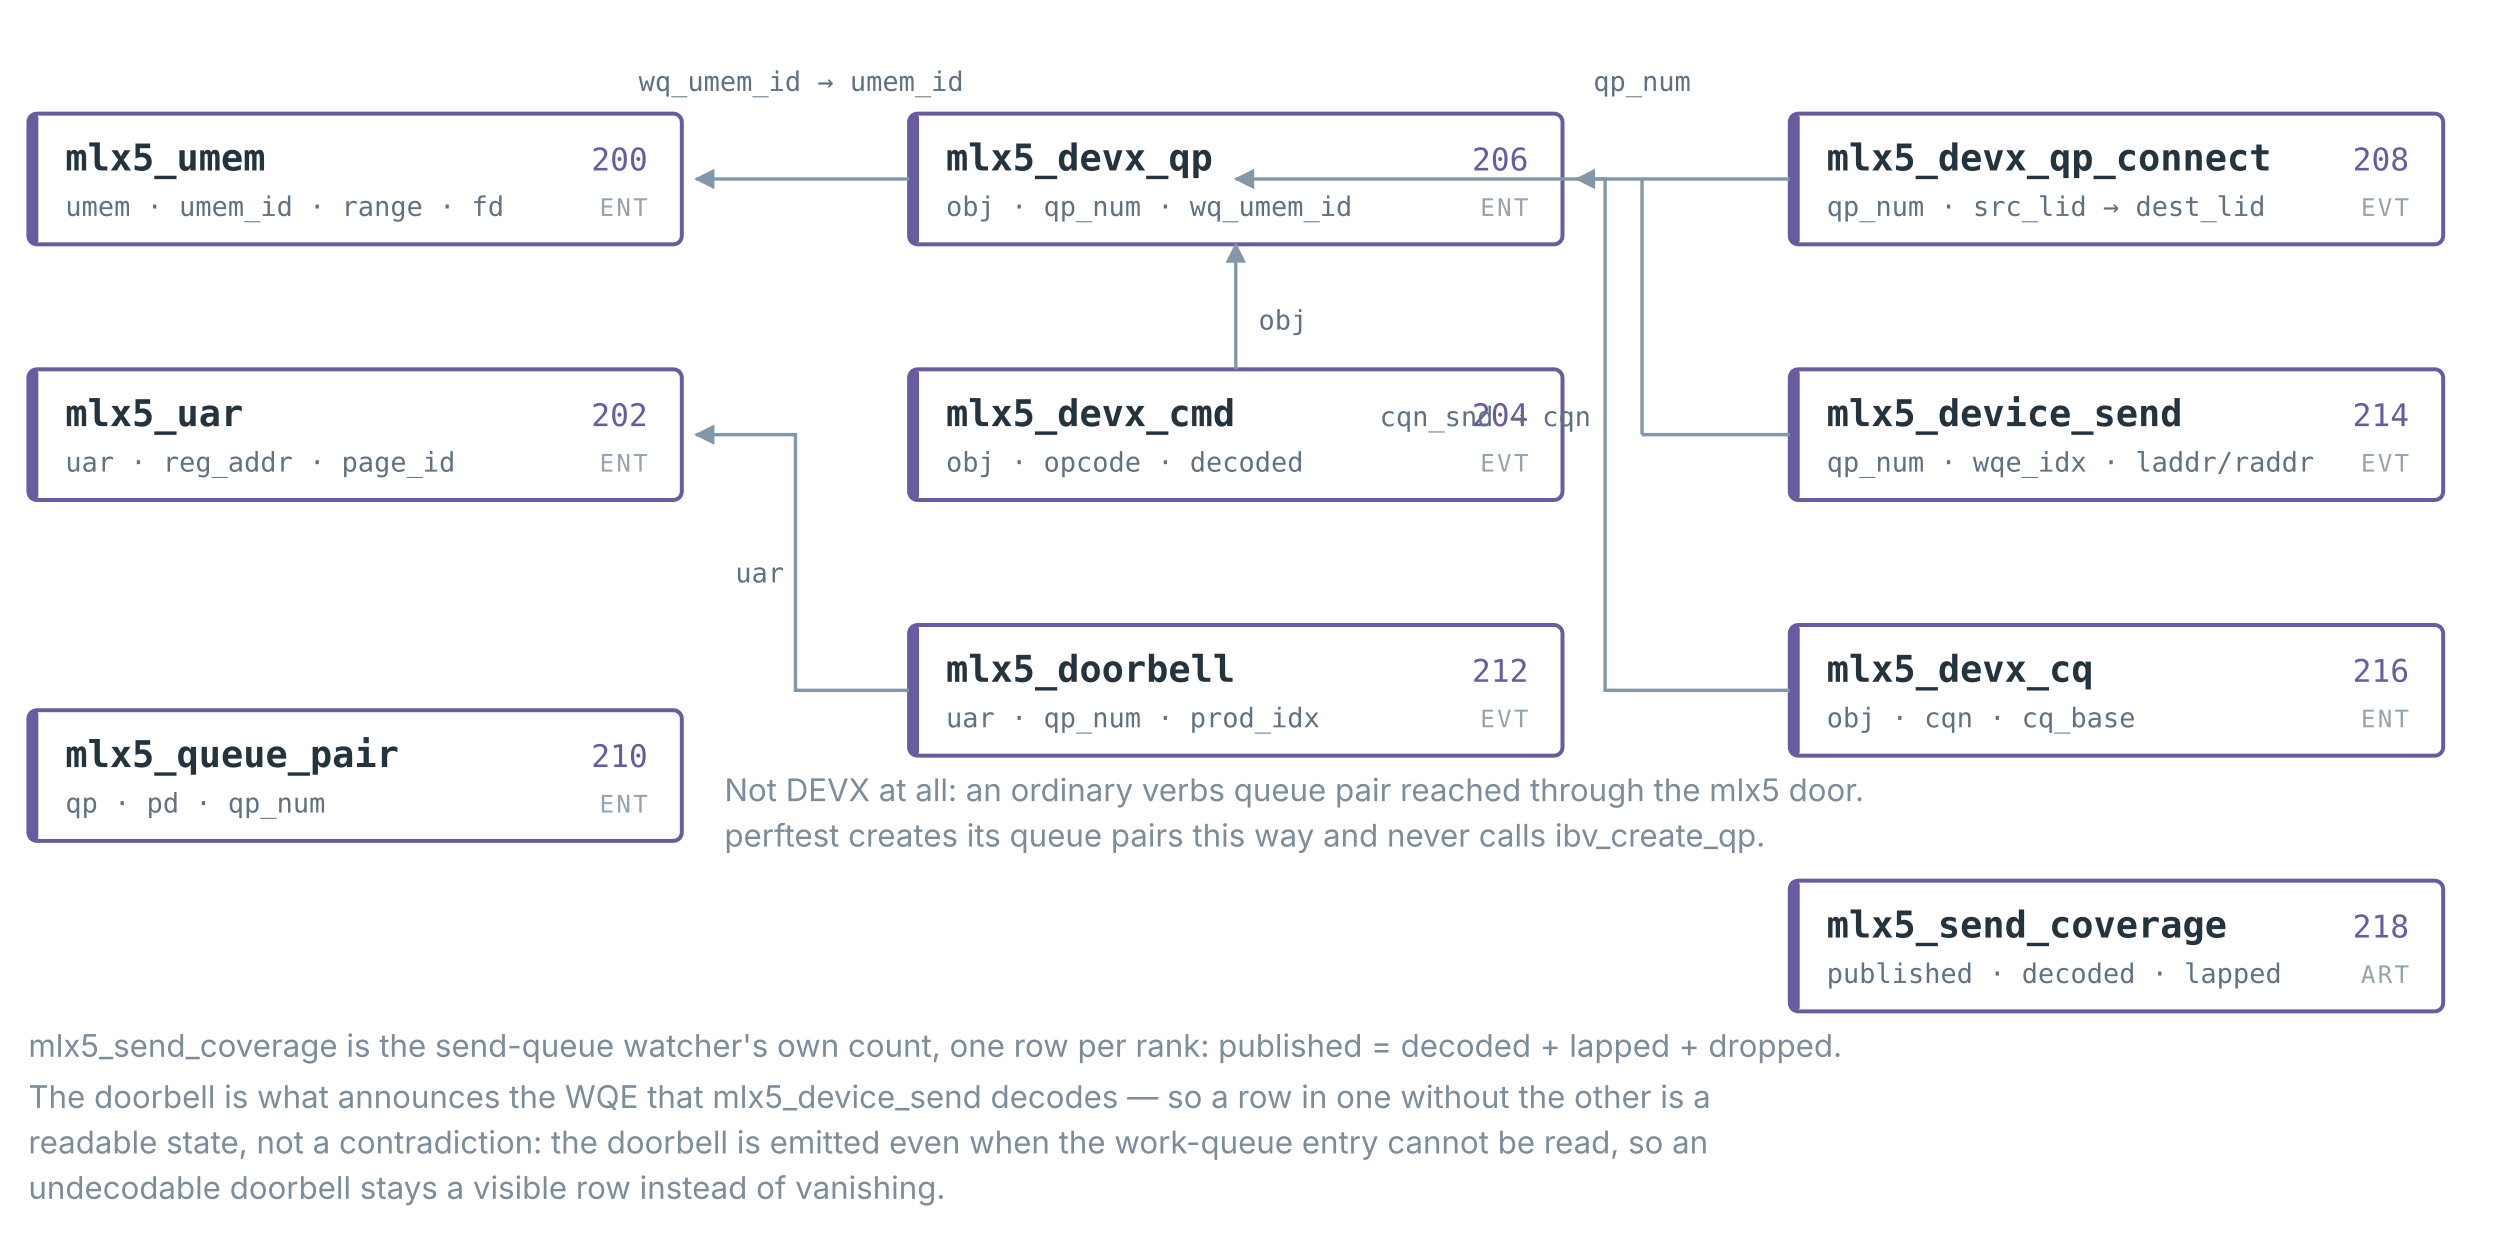
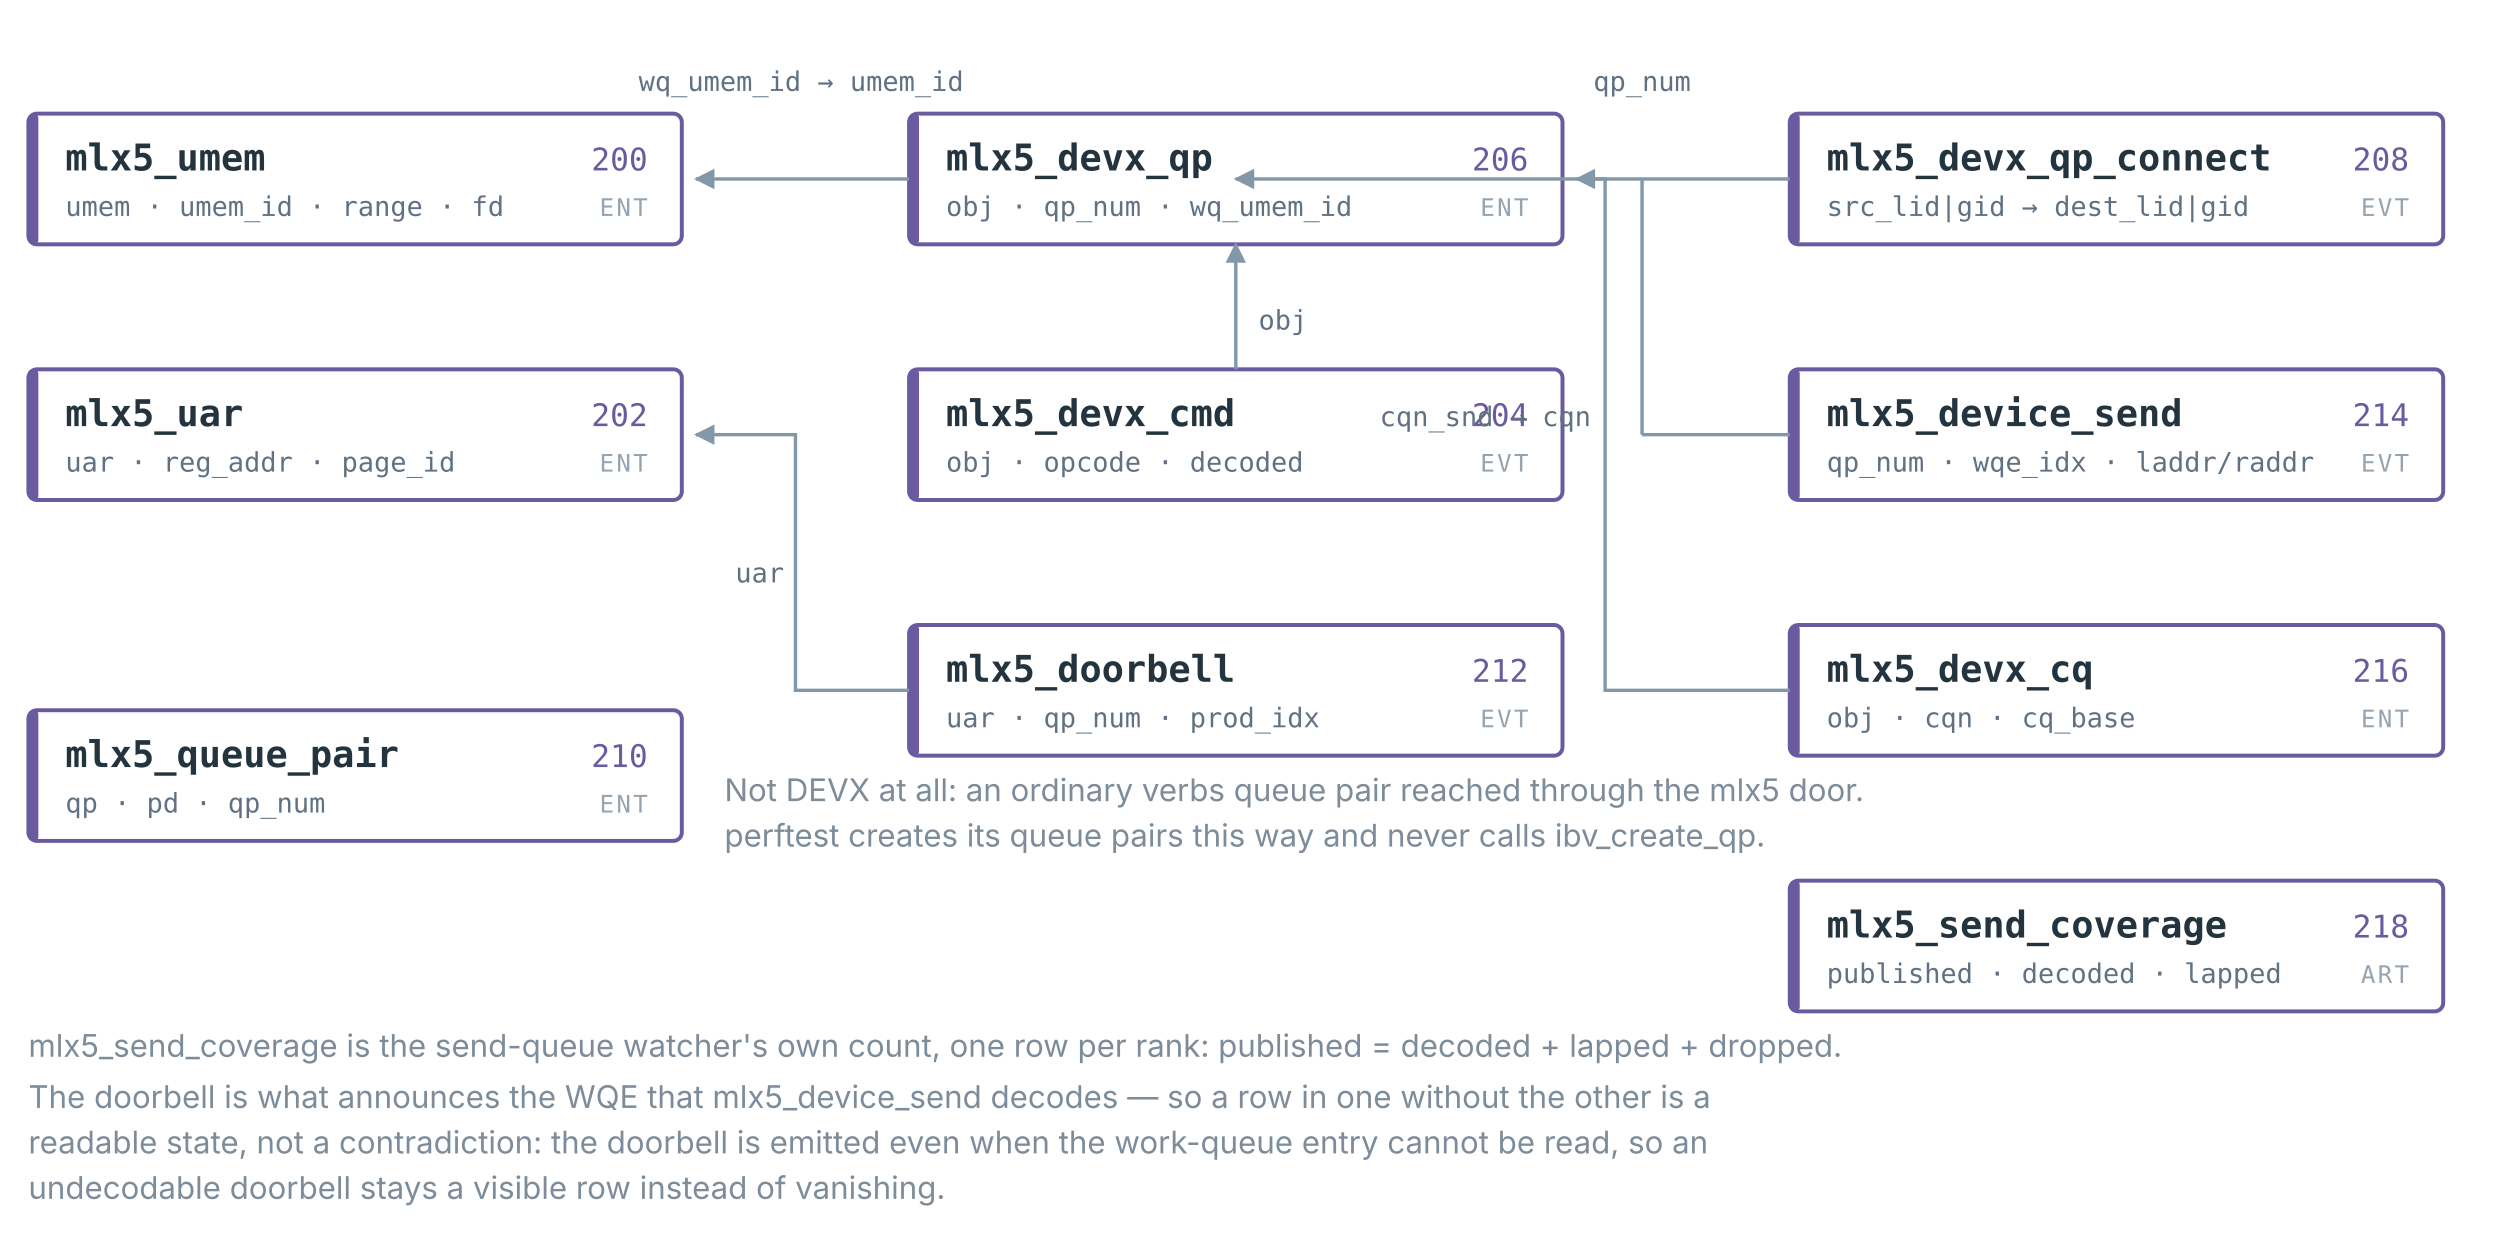
<svg xmlns="http://www.w3.org/2000/svg" viewBox="0 0 880 440" width="1496" height="748" font-family="Inter, Helvetica Neue, Arial, sans-serif">
  <rect width="880.0" height="440.0" fill="#ffffff" />
  <defs>
    <marker id="ar" viewBox="0 0 10 10" refX="9" refY="5" markerWidth="6" markerHeight="6" orient="auto-start-reverse">
      <path d="M0 0 L10 5 L0 10 z" fill="#8298a8" />
    </marker>
  </defs>
  <g>
    <rect x="10" y="40" width="230" height="46" rx="3" fill="#ffffff" stroke="#6a5aa0" stroke-width="1.4" />
    <rect x="10" y="40" width="3.5" height="46" rx="1.5" fill="#6a5aa0" />
    <text x="23" y="60" font-family="ui-monospace, SFMono-Regular, Menlo, monospace" font-size="13" font-weight="600" fill="#24343f">mlx5_umem</text>
    <text x="23" y="76" font-family="ui-monospace, SFMono-Regular, Menlo, monospace" font-size="9.5" fill="#5f7183">umem · umem_id · range · fd</text>
    <text x="228" y="60" fill="#6a5aa0" font-family="ui-monospace, SFMono-Regular, Menlo, monospace" font-size="11" font-weight="500" text-anchor="end">200</text>
    <text x="228" y="76" font-family="ui-monospace, SFMono-Regular, Menlo, monospace" font-size="8.5" letter-spacing="0.8" fill="#95a4b0" text-anchor="end">ENT</text>
  </g>
  <g>
    <rect x="10" y="130" width="230" height="46" rx="3" fill="#ffffff" stroke="#6a5aa0" stroke-width="1.4" />
    <rect x="10" y="130" width="3.5" height="46" rx="1.5" fill="#6a5aa0" />
    <text x="23" y="150" font-family="ui-monospace, SFMono-Regular, Menlo, monospace" font-size="13" font-weight="600" fill="#24343f">mlx5_uar</text>
    <text x="23" y="166" font-family="ui-monospace, SFMono-Regular, Menlo, monospace" font-size="9.5" fill="#5f7183">uar · reg_addr · page_id</text>
    <text x="228" y="150" fill="#6a5aa0" font-family="ui-monospace, SFMono-Regular, Menlo, monospace" font-size="11" font-weight="500" text-anchor="end">202</text>
    <text x="228" y="166" font-family="ui-monospace, SFMono-Regular, Menlo, monospace" font-size="8.5" letter-spacing="0.8" fill="#95a4b0" text-anchor="end">ENT</text>
  </g>
  <g>
    <rect x="320" y="40" width="230" height="46" rx="3" fill="#ffffff" stroke="#6a5aa0" stroke-width="1.4" />
    <rect x="320" y="40" width="3.5" height="46" rx="1.5" fill="#6a5aa0" />
    <text x="333" y="60" font-family="ui-monospace, SFMono-Regular, Menlo, monospace" font-size="13" font-weight="600" fill="#24343f">mlx5_devx_qp</text>
    <text x="333" y="76" font-family="ui-monospace, SFMono-Regular, Menlo, monospace" font-size="9.5" fill="#5f7183">obj · qp_num · wq_umem_id</text>
    <text x="538" y="60" fill="#6a5aa0" font-family="ui-monospace, SFMono-Regular, Menlo, monospace" font-size="11" font-weight="500" text-anchor="end">206</text>
    <text x="538" y="76" font-family="ui-monospace, SFMono-Regular, Menlo, monospace" font-size="8.5" letter-spacing="0.8" fill="#95a4b0" text-anchor="end">ENT</text>
  </g>
  <g>
    <rect x="320" y="130" width="230" height="46" rx="3" fill="#ffffff" stroke="#6a5aa0" stroke-width="1.4" />
    <rect x="320" y="130" width="3.5" height="46" rx="1.5" fill="#6a5aa0" />
    <text x="333" y="150" font-family="ui-monospace, SFMono-Regular, Menlo, monospace" font-size="13" font-weight="600" fill="#24343f">mlx5_devx_cmd</text>
    <text x="333" y="166" font-family="ui-monospace, SFMono-Regular, Menlo, monospace" font-size="9.5" fill="#5f7183">obj · opcode · decoded</text>
    <text x="538" y="150" fill="#6a5aa0" font-family="ui-monospace, SFMono-Regular, Menlo, monospace" font-size="11" font-weight="500" text-anchor="end">204</text>
    <text x="538" y="166" font-family="ui-monospace, SFMono-Regular, Menlo, monospace" font-size="8.5" letter-spacing="0.8" fill="#95a4b0" text-anchor="end">EVT</text>
  </g>
  <g>
    <rect x="320" y="220" width="230" height="46" rx="3" fill="#ffffff" stroke="#6a5aa0" stroke-width="1.4" />
    <rect x="320" y="220" width="3.5" height="46" rx="1.5" fill="#6a5aa0" />
    <text x="333" y="240" font-family="ui-monospace, SFMono-Regular, Menlo, monospace" font-size="13" font-weight="600" fill="#24343f">mlx5_doorbell</text>
    <text x="333" y="256" font-family="ui-monospace, SFMono-Regular, Menlo, monospace" font-size="9.5" fill="#5f7183">uar · qp_num · prod_idx</text>
    <text x="538" y="240" fill="#6a5aa0" font-family="ui-monospace, SFMono-Regular, Menlo, monospace" font-size="11" font-weight="500" text-anchor="end">212</text>
    <text x="538" y="256" font-family="ui-monospace, SFMono-Regular, Menlo, monospace" font-size="8.5" letter-spacing="0.8" fill="#95a4b0" text-anchor="end">EVT</text>
  </g>
  <g>
    <rect x="630" y="40" width="230" height="46" rx="3" fill="#ffffff" stroke="#6a5aa0" stroke-width="1.4" />
    <rect x="630" y="40" width="3.5" height="46" rx="1.5" fill="#6a5aa0" />
    <text x="643" y="60" font-family="ui-monospace, SFMono-Regular, Menlo, monospace" font-size="13" font-weight="600" fill="#24343f">mlx5_devx_qp_connect</text>
-     <text x="643" y="76" font-family="ui-monospace, SFMono-Regular, Menlo, monospace" font-size="9.5" fill="#5f7183">qp_num · src_lid → dest_lid</text>
+     <text x="643" y="76" font-family="ui-monospace, SFMono-Regular, Menlo, monospace" font-size="9.5" fill="#5f7183">src_lid|gid → dest_lid|gid</text>
    <text x="848" y="60" fill="#6a5aa0" font-family="ui-monospace, SFMono-Regular, Menlo, monospace" font-size="11" font-weight="500" text-anchor="end">208</text>
    <text x="848" y="76" font-family="ui-monospace, SFMono-Regular, Menlo, monospace" font-size="8.5" letter-spacing="0.8" fill="#95a4b0" text-anchor="end">EVT</text>
  </g>
  <g>
    <rect x="630" y="130" width="230" height="46" rx="3" fill="#ffffff" stroke="#6a5aa0" stroke-width="1.4" />
    <rect x="630" y="130" width="3.5" height="46" rx="1.5" fill="#6a5aa0" />
    <text x="643" y="150" font-family="ui-monospace, SFMono-Regular, Menlo, monospace" font-size="13" font-weight="600" fill="#24343f">mlx5_device_send</text>
    <text x="643" y="166" font-family="ui-monospace, SFMono-Regular, Menlo, monospace" font-size="9.5" fill="#5f7183">qp_num · wqe_idx · laddr/raddr</text>
    <text x="848" y="150" fill="#6a5aa0" font-family="ui-monospace, SFMono-Regular, Menlo, monospace" font-size="11" font-weight="500" text-anchor="end">214</text>
    <text x="848" y="166" font-family="ui-monospace, SFMono-Regular, Menlo, monospace" font-size="8.5" letter-spacing="0.8" fill="#95a4b0" text-anchor="end">EVT</text>
  </g>
  <g>
    <rect x="630" y="220" width="230" height="46" rx="3" fill="#ffffff" stroke="#6a5aa0" stroke-width="1.4" />
    <rect x="630" y="220" width="3.5" height="46" rx="1.5" fill="#6a5aa0" />
    <text x="643" y="240" font-family="ui-monospace, SFMono-Regular, Menlo, monospace" font-size="13" font-weight="600" fill="#24343f">mlx5_devx_cq</text>
    <text x="643" y="256" font-family="ui-monospace, SFMono-Regular, Menlo, monospace" font-size="9.5" fill="#5f7183">obj · cqn · cq_base</text>
    <text x="848" y="240" fill="#6a5aa0" font-family="ui-monospace, SFMono-Regular, Menlo, monospace" font-size="11" font-weight="500" text-anchor="end">216</text>
    <text x="848" y="256" font-family="ui-monospace, SFMono-Regular, Menlo, monospace" font-size="8.5" letter-spacing="0.8" fill="#95a4b0" text-anchor="end">ENT</text>
  </g>
  <g>
    <rect x="630" y="310" width="230" height="46" rx="3" fill="#ffffff" stroke="#6a5aa0" stroke-width="1.4" />
    <rect x="630" y="310" width="3.5" height="46" rx="1.5" fill="#6a5aa0" />
    <text x="643" y="330" font-family="ui-monospace, SFMono-Regular, Menlo, monospace" font-size="13" font-weight="600" fill="#24343f">mlx5_send_coverage</text>
    <text x="643" y="346" font-family="ui-monospace, SFMono-Regular, Menlo, monospace" font-size="9.5" fill="#5f7183">published · decoded · lapped</text>
    <text x="848" y="330" fill="#6a5aa0" font-family="ui-monospace, SFMono-Regular, Menlo, monospace" font-size="11" font-weight="500" text-anchor="end">218</text>
    <text x="848" y="346" font-family="ui-monospace, SFMono-Regular, Menlo, monospace" font-size="8.5" letter-spacing="0.8" fill="#95a4b0" text-anchor="end">ART</text>
  </g>
  <g>
    <rect x="10" y="250" width="230" height="46" rx="3" fill="#ffffff" stroke="#6a5aa0" stroke-width="1.4" />
    <rect x="10" y="250" width="3.5" height="46" rx="1.5" fill="#6a5aa0" />
    <text x="23" y="270" font-family="ui-monospace, SFMono-Regular, Menlo, monospace" font-size="13" font-weight="600" fill="#24343f">mlx5_queue_pair</text>
    <text x="23" y="286" font-family="ui-monospace, SFMono-Regular, Menlo, monospace" font-size="9.5" fill="#5f7183">qp · pd · qp_num</text>
    <text x="228" y="270" fill="#6a5aa0" font-family="ui-monospace, SFMono-Regular, Menlo, monospace" font-size="11" font-weight="500" text-anchor="end">210</text>
    <text x="228" y="286" font-family="ui-monospace, SFMono-Regular, Menlo, monospace" font-size="8.5" letter-spacing="0.8" fill="#95a4b0" text-anchor="end">ENT</text>
  </g>
  <path d="M630 243 H565 V63 H435" fill="none" stroke="#8298a8" stroke-width="1.2" marker-end="url(#ar)" />
  <text x="560" y="150" text-anchor="end" font-family="ui-monospace, SFMono-Regular, Menlo, monospace" font-size="9.5" fill="#5f7183">cqn_snd → cqn</text>
  <path d="M320 63 H245" fill="none" stroke="#8298a8" stroke-width="1.2" marker-end="url(#ar)" />
  <text x="282" y="32" text-anchor="middle" font-family="ui-monospace, SFMono-Regular, Menlo, monospace" font-size="9.5" fill="#5f7183">wq_umem_id → umem_id</text>
  <path d="M435 130 V86" fill="none" stroke="#8298a8" stroke-width="1.2" marker-end="url(#ar)" />
  <text x="443" y="116" text-anchor="start" font-family="ui-monospace, SFMono-Regular, Menlo, monospace" font-size="9.5" fill="#5f7183">obj</text>
  <path d="M320 243 H280 V153 H245" fill="none" stroke="#8298a8" stroke-width="1.2" marker-end="url(#ar)" />
  <text x="276" y="205" text-anchor="end" font-family="ui-monospace, SFMono-Regular, Menlo, monospace" font-size="9.5" fill="#5f7183">uar</text>
  <path d="M630 63 H578" fill="none" stroke="#8298a8" stroke-width="1.2" />
  <path d="M630 153 H578" fill="none" stroke="#8298a8" stroke-width="1.2" />
  <path d="M578 63 V153" fill="none" stroke="#8298a8" stroke-width="1.2" />
  <path d="M578 63 H555" fill="none" stroke="#8298a8" stroke-width="1.2" marker-end="url(#ar)" />
  <text x="578" y="32" text-anchor="middle" font-family="ui-monospace, SFMono-Regular, Menlo, monospace" font-size="9.5" fill="#5f7183">qp_num</text>
  <text x="10" y="372" text-anchor="start" font-family="Inter, Helvetica Neue, Arial, sans-serif" font-size="11" fill="#7c8c9a">mlx5_send_coverage is the send-queue watcher's own count, one row per rank: published = decoded + lapped + dropped.</text>
  <text x="10" y="390" text-anchor="start" font-family="Inter, Helvetica Neue, Arial, sans-serif" font-size="11" fill="#7c8c9a">The doorbell is what announces the WQE that mlx5_device_send decodes — so a row in one without the other is a</text>
  <text x="10" y="406" text-anchor="start" font-family="Inter, Helvetica Neue, Arial, sans-serif" font-size="11" fill="#7c8c9a">readable state, not a contradiction: the doorbell is emitted even when the work-queue entry cannot be read, so an</text>
  <text x="10" y="422" text-anchor="start" font-family="Inter, Helvetica Neue, Arial, sans-serif" font-size="11" fill="#7c8c9a">undecodable doorbell stays a visible row instead of vanishing.</text>
  <text x="255" y="282" text-anchor="start" font-family="Inter, Helvetica Neue, Arial, sans-serif" font-size="11" fill="#7c8c9a">Not DEVX at all: an ordinary verbs queue pair reached through the mlx5 door.</text>
  <text x="255" y="298" text-anchor="start" font-family="Inter, Helvetica Neue, Arial, sans-serif" font-size="11" fill="#7c8c9a">perftest creates its queue pairs this way and never calls ibv_create_qp.</text>
</svg>
